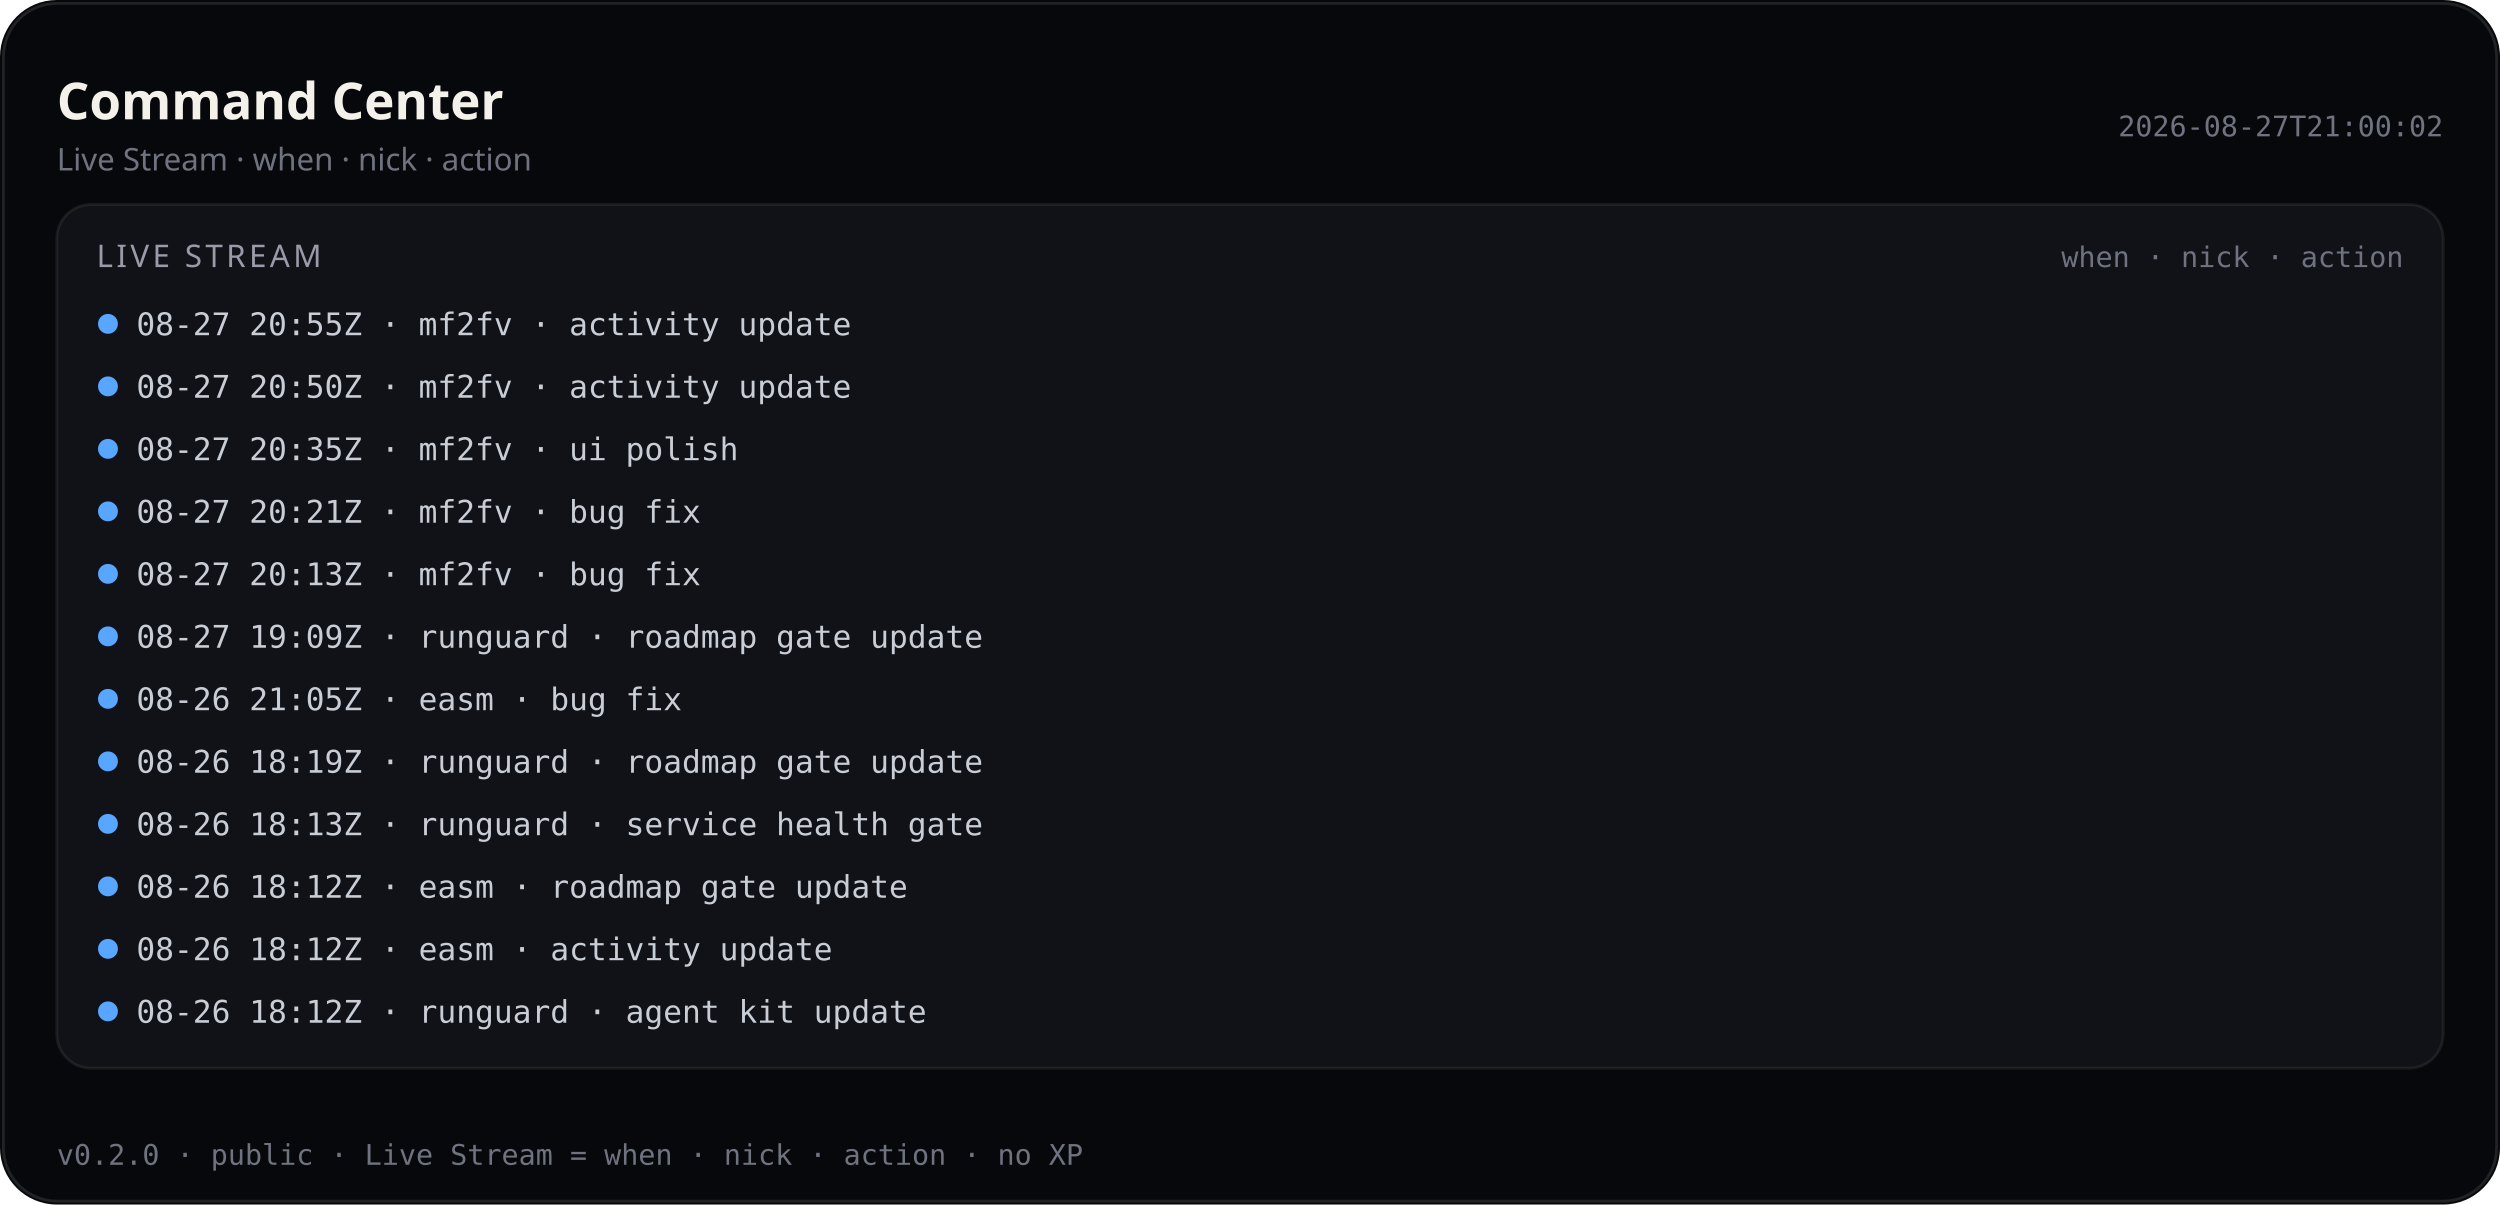
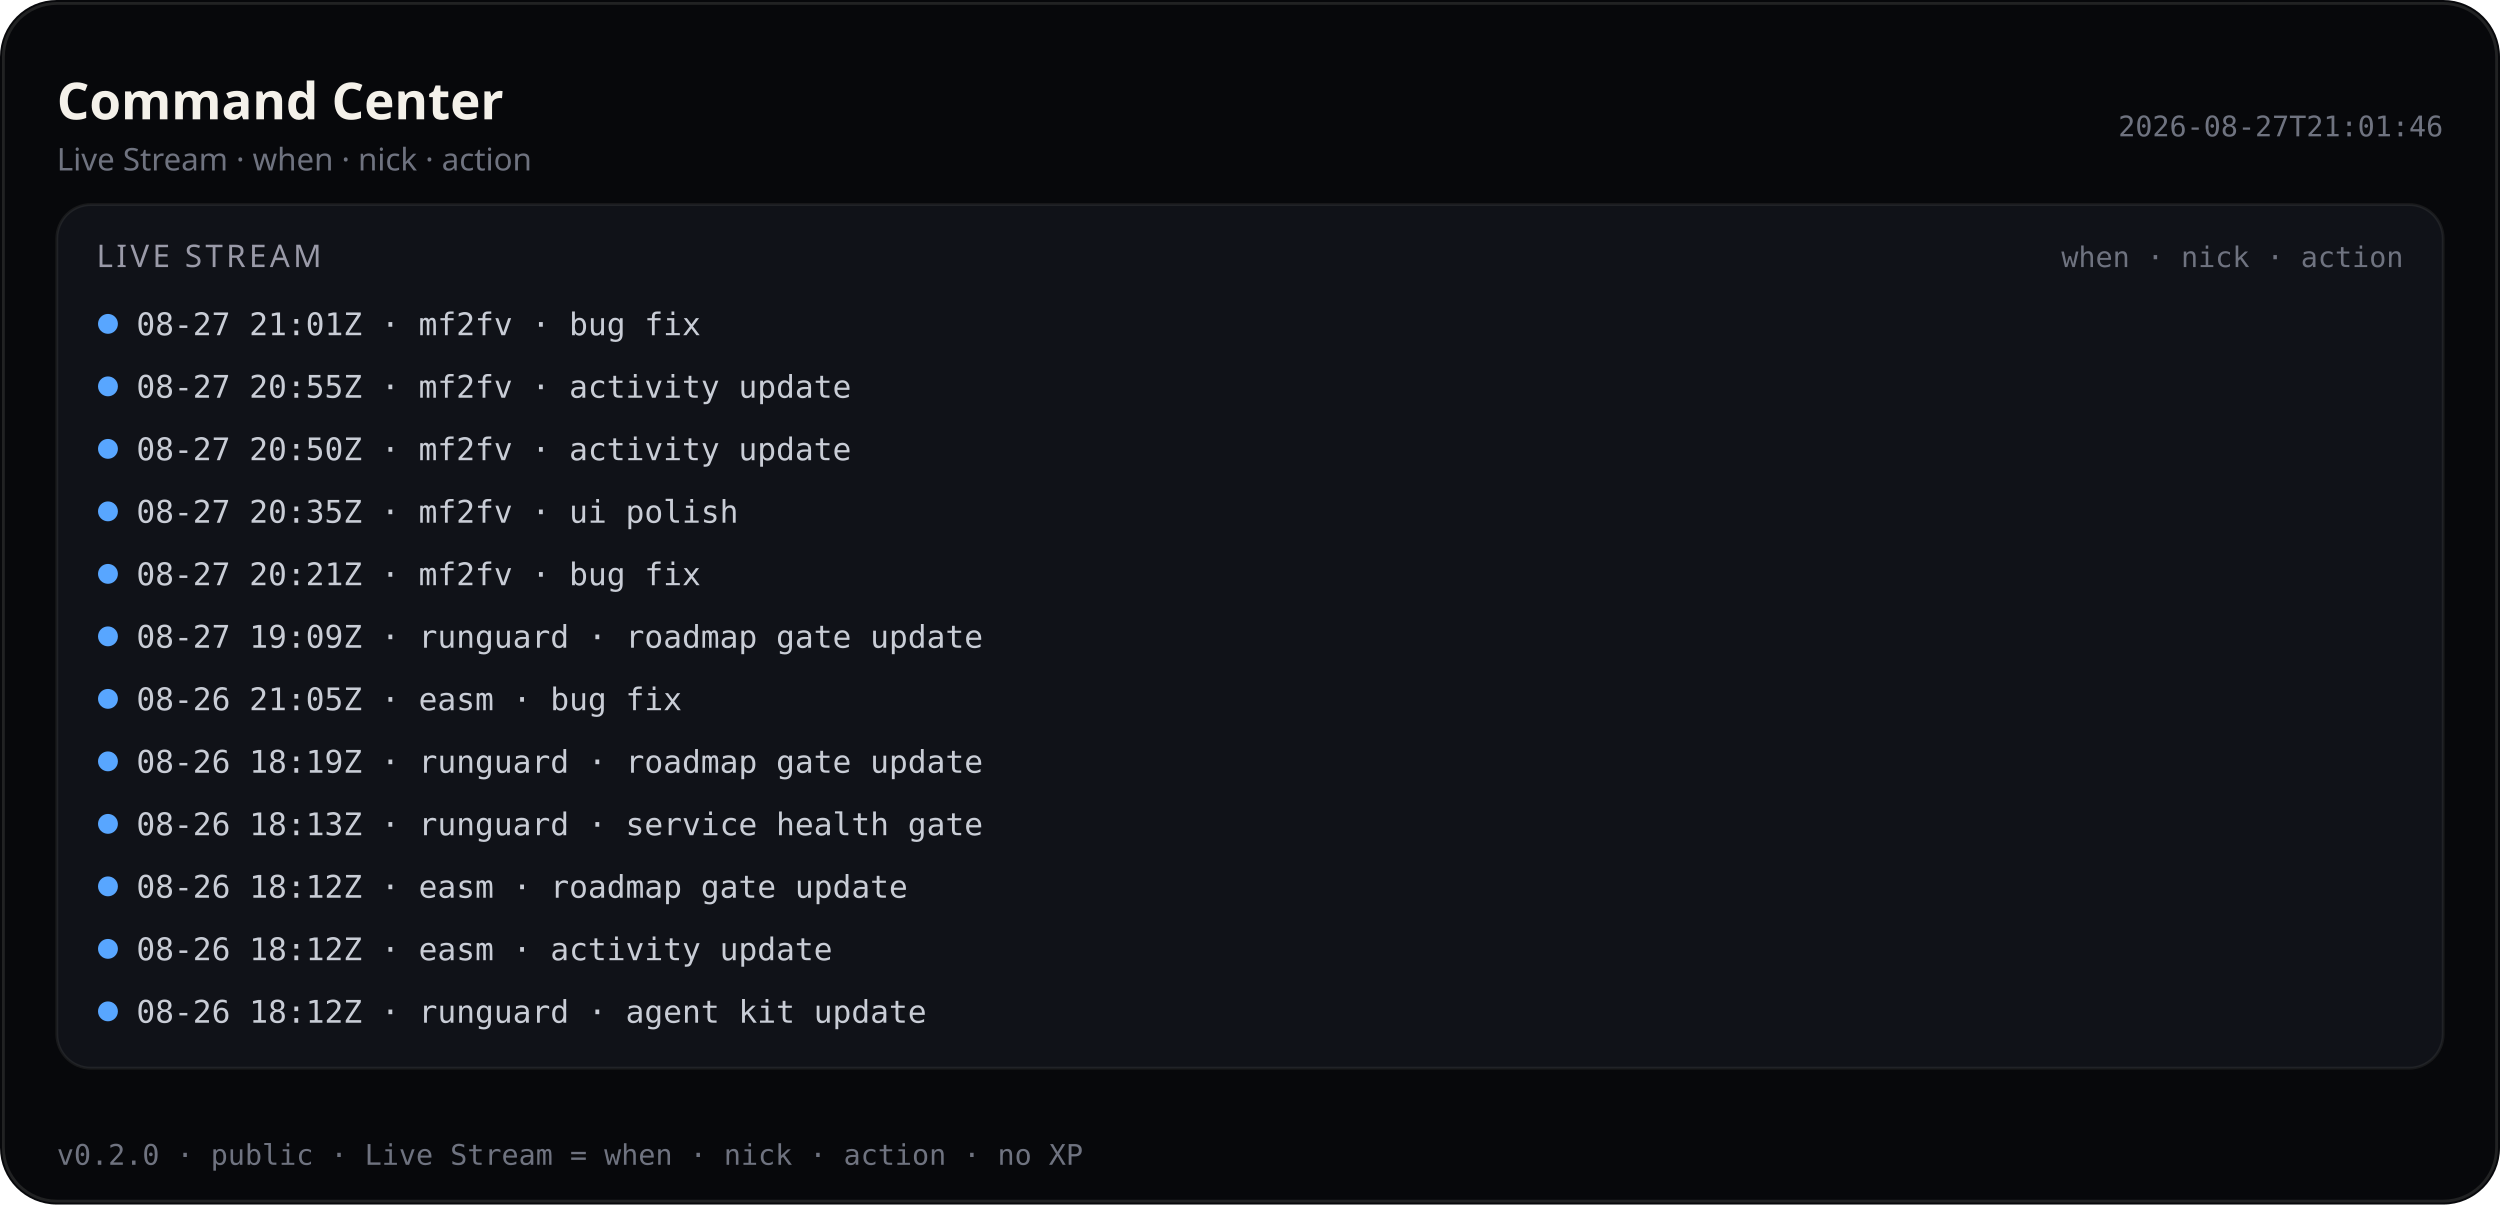
<svg xmlns="http://www.w3.org/2000/svg" viewBox="0 0 880 424" width="880" height="424" role="img" aria-label="Command Center — Live Stream (public)">
  <rect width="880" height="424" rx="20" fill="#07080b" />
  <rect x="1.2" y="1.2" width="877.6" height="421.6" rx="18.8" fill="none" stroke="rgba(232,228,214,0.12)" />
  <text x="20" y="42" fill="#f4f1ea" font-size="18" font-family="ui-sans-serif, system-ui, sans-serif" font-weight="600">Command Center</text>
  <text x="20" y="60" fill="#6f7380" font-size="11" font-family="ui-sans-serif, system-ui, sans-serif">Live Stream · when · nick · action</text>
-   <text x="860" y="48" fill="#6f7380" font-size="10" text-anchor="end" font-family="ui-monospace, SFMono-Regular, monospace">2026-08-27T21:00:02</text>
+   <text x="860" y="48" fill="#6f7380" font-size="10" text-anchor="end" font-family="ui-monospace, SFMono-Regular, monospace">2026-08-27T21:01:46</text>
  <rect x="20" y="72" width="840" height="304" rx="12" fill="#101218" stroke="rgba(232,228,214,0.08)" />
  <text x="34" y="94" fill="#9a9aa8" font-size="11" font-family="ui-sans-serif, system-ui, sans-serif" letter-spacing="1.2">LIVE STREAM</text>
  <text x="846" y="94" fill="#6f7380" font-size="10" text-anchor="end" font-family="ui-monospace, SFMono-Regular, monospace">when · nick · action</text>
  <defs>
    <clipPath id="live-stream-clip-pub">
      <rect x="20" y="72" width="840" height="304" />
    </clipPath>
  </defs>
  <g clip-path="url(#live-stream-clip-pub)">
    <circle cx="38" cy="114" r="3.5" fill="#58a6ff" />
-     <text x="48" y="118" fill="#c9cdd6" font-size="11" font-family="ui-monospace, SFMono-Regular, monospace">08-27 20:55Z · mf2fv · activity update</text>
+     <text x="48" y="118" fill="#c9cdd6" font-size="11" font-family="ui-monospace, SFMono-Regular, monospace">08-27 21:01Z · mf2fv · bug fix</text>
    <circle cx="38" cy="136" r="3.5" fill="#58a6ff" />
-     <text x="48" y="140" fill="#c9cdd6" font-size="11" font-family="ui-monospace, SFMono-Regular, monospace">08-27 20:50Z · mf2fv · activity update</text>
+     <text x="48" y="140" fill="#c9cdd6" font-size="11" font-family="ui-monospace, SFMono-Regular, monospace">08-27 20:55Z · mf2fv · activity update</text>
    <circle cx="38" cy="158" r="3.5" fill="#58a6ff" />
-     <text x="48" y="162" fill="#c9cdd6" font-size="11" font-family="ui-monospace, SFMono-Regular, monospace">08-27 20:35Z · mf2fv · ui polish</text>
+     <text x="48" y="162" fill="#c9cdd6" font-size="11" font-family="ui-monospace, SFMono-Regular, monospace">08-27 20:50Z · mf2fv · activity update</text>
    <circle cx="38" cy="180" r="3.5" fill="#58a6ff" />
-     <text x="48" y="184" fill="#c9cdd6" font-size="11" font-family="ui-monospace, SFMono-Regular, monospace">08-27 20:21Z · mf2fv · bug fix</text>
+     <text x="48" y="184" fill="#c9cdd6" font-size="11" font-family="ui-monospace, SFMono-Regular, monospace">08-27 20:35Z · mf2fv · ui polish</text>
    <circle cx="38" cy="202" r="3.5" fill="#58a6ff" />
-     <text x="48" y="206" fill="#c9cdd6" font-size="11" font-family="ui-monospace, SFMono-Regular, monospace">08-27 20:13Z · mf2fv · bug fix</text>
+     <text x="48" y="206" fill="#c9cdd6" font-size="11" font-family="ui-monospace, SFMono-Regular, monospace">08-27 20:21Z · mf2fv · bug fix</text>
    <circle cx="38" cy="224" r="3.5" fill="#58a6ff" />
    <text x="48" y="228" fill="#c9cdd6" font-size="11" font-family="ui-monospace, SFMono-Regular, monospace">08-27 19:09Z · runguard · roadmap gate update</text>
    <circle cx="38" cy="246" r="3.5" fill="#58a6ff" />
    <text x="48" y="250" fill="#c9cdd6" font-size="11" font-family="ui-monospace, SFMono-Regular, monospace">08-26 21:05Z · easm · bug fix</text>
    <circle cx="38" cy="268" r="3.5" fill="#58a6ff" />
    <text x="48" y="272" fill="#c9cdd6" font-size="11" font-family="ui-monospace, SFMono-Regular, monospace">08-26 18:19Z · runguard · roadmap gate update</text>
    <circle cx="38" cy="290" r="3.5" fill="#58a6ff" />
    <text x="48" y="294" fill="#c9cdd6" font-size="11" font-family="ui-monospace, SFMono-Regular, monospace">08-26 18:13Z · runguard · service health gate</text>
    <circle cx="38" cy="312" r="3.5" fill="#58a6ff" />
    <text x="48" y="316" fill="#c9cdd6" font-size="11" font-family="ui-monospace, SFMono-Regular, monospace">08-26 18:12Z · easm · roadmap gate update</text>
    <circle cx="38" cy="334" r="3.5" fill="#58a6ff" />
    <text x="48" y="338" fill="#c9cdd6" font-size="11" font-family="ui-monospace, SFMono-Regular, monospace">08-26 18:12Z · easm · activity update</text>
    <circle cx="38" cy="356" r="3.5" fill="#58a6ff" />
    <text x="48" y="360" fill="#c9cdd6" font-size="11" font-family="ui-monospace, SFMono-Regular, monospace">08-26 18:12Z · runguard · agent kit update</text>
  </g>
  <text x="20" y="410" fill="#6f7380" font-size="10" font-family="ui-monospace, SFMono-Regular, monospace">v0.2.0 · public · Live Stream = when · nick · action · no XP</text>
</svg>
